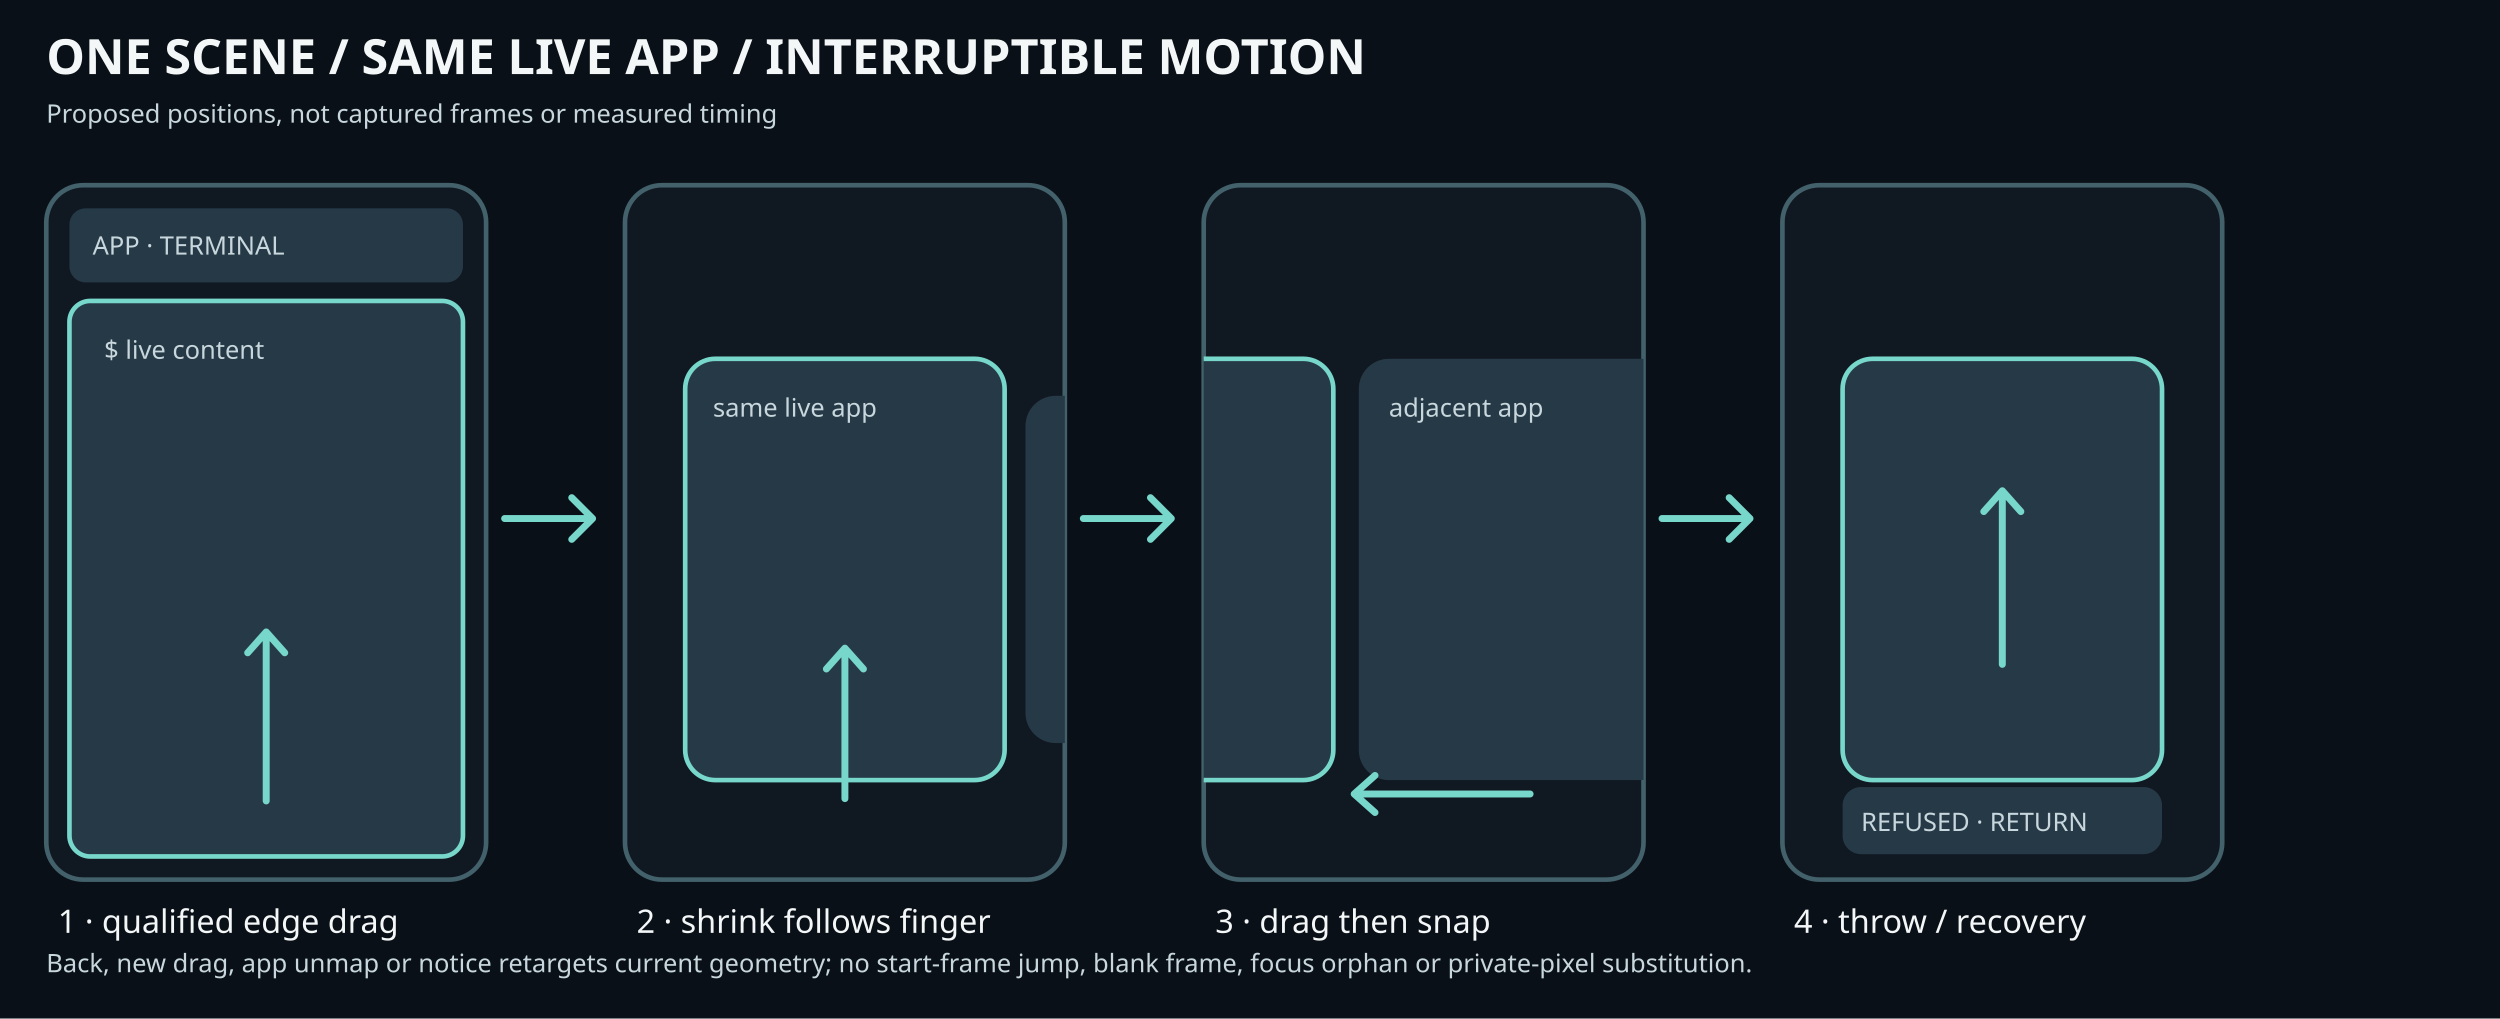
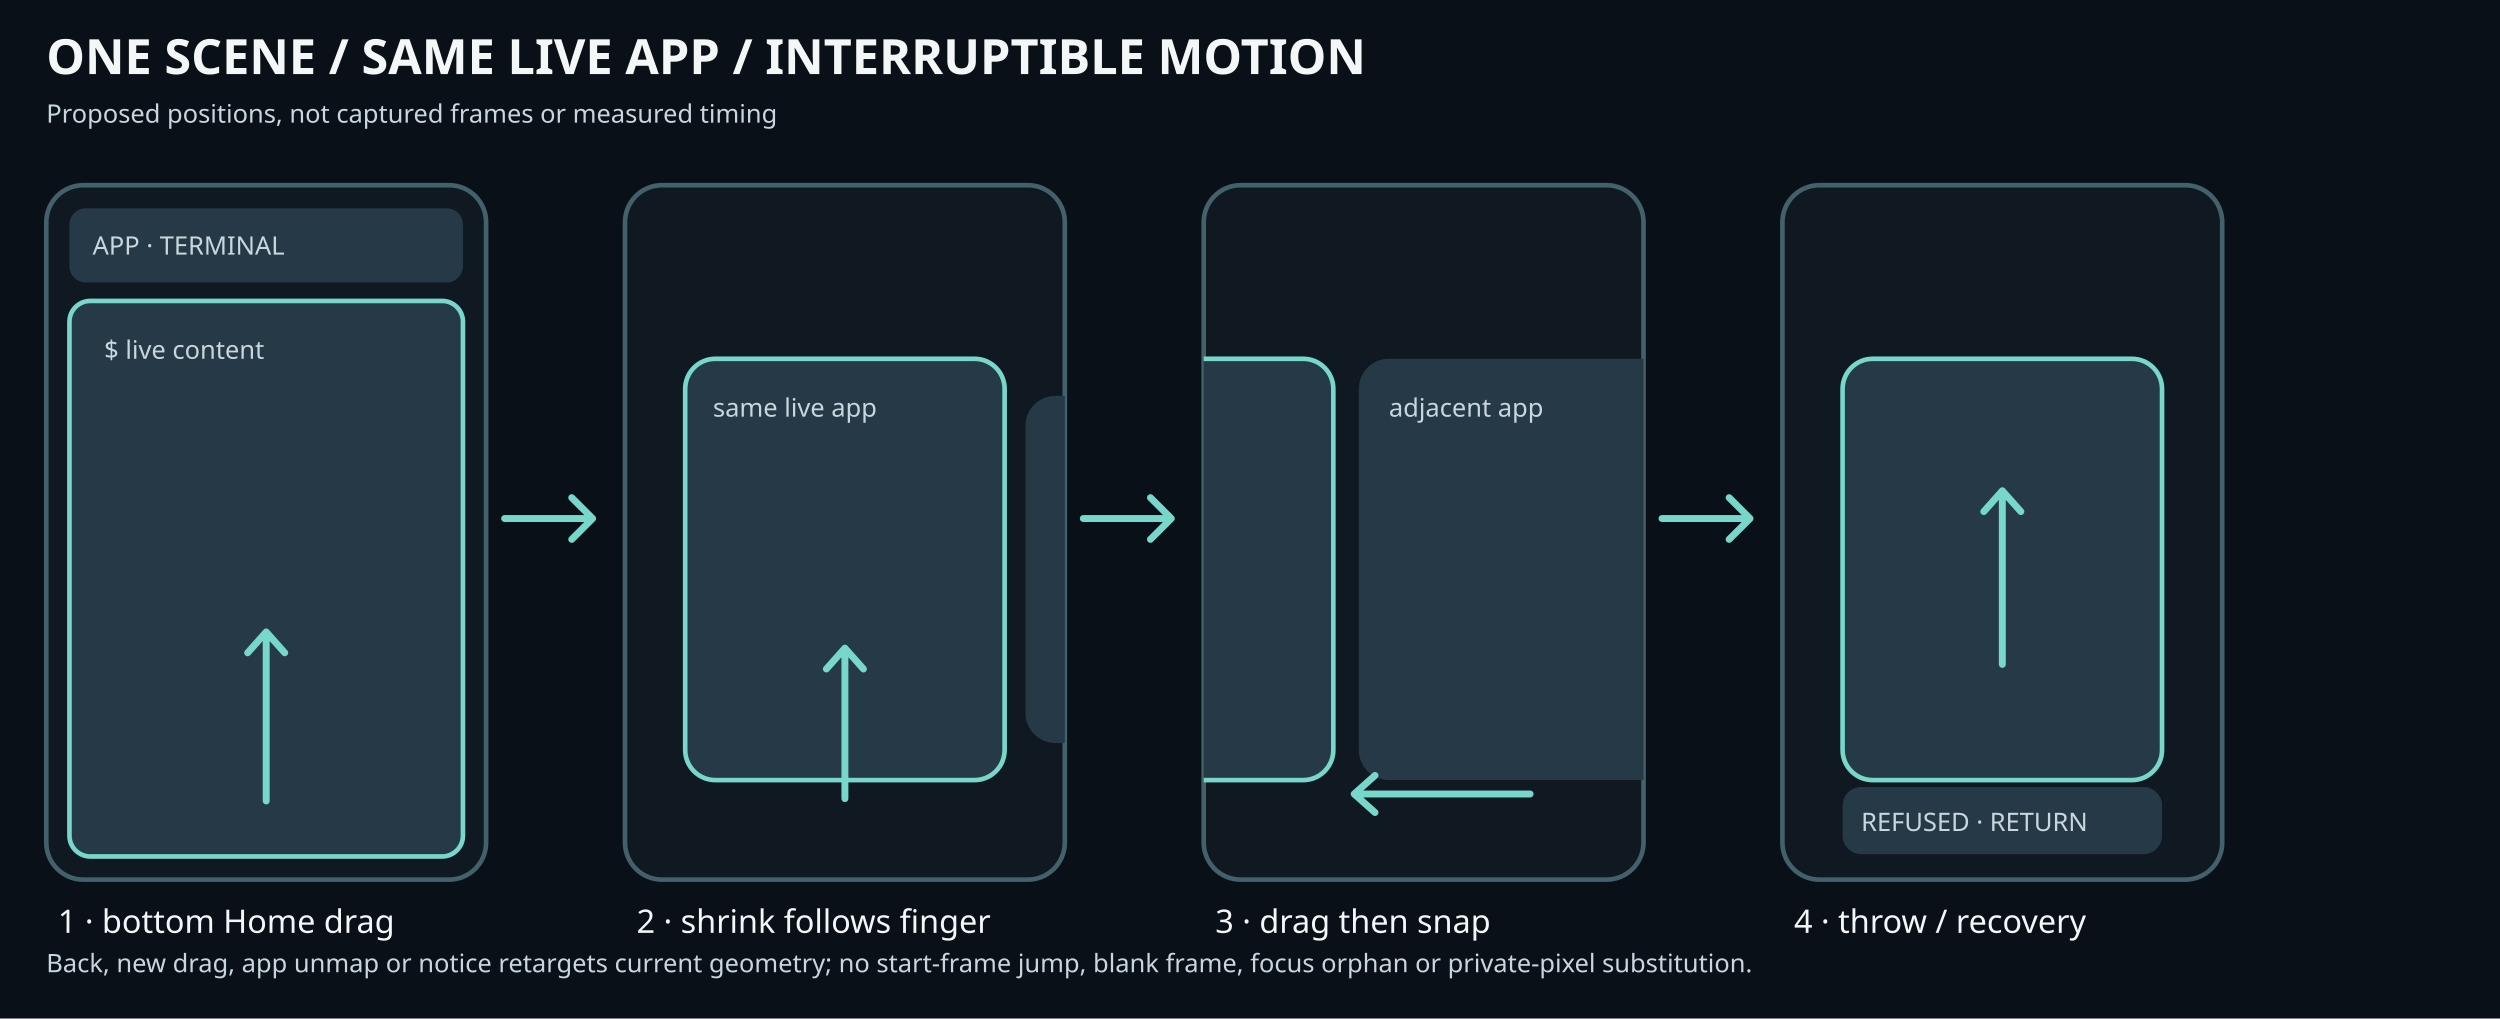
<svg xmlns="http://www.w3.org/2000/svg" width="1080" height="440" viewBox="0 0 1080 440" role="img" aria-label="Proposed app to card to adjacent card motion, with recoverable throw">
  <defs>
    <style>.bg{fill:#0a1017}.screen{fill:#101822;stroke:#42616b;stroke-width:2}.app{fill:#263946;stroke:#78d7cb;stroke-width:2}.other{fill:#263946}.copy{fill:#f4f7f8;font:14px sans-serif}.small{fill:#c8d7dd;font:11px sans-serif}.title{fill:#f4f7f8;font:700 21px sans-serif}.move{stroke:#78d7cb;stroke-width:3;fill:none;stroke-linecap:round;stroke-linejoin:round}</style>
    <clipPath id="clip">
      <rect width="190" height="300" rx="16" />
    </clipPath>
  </defs>
  <rect width="1080" height="440" class="bg" />
  <text x="20" y="32" class="title">ONE SCENE / SAME LIVE APP / INTERRUPTIBLE MOTION</text>
  <text x="20" y="53" class="small">Proposed positions, not captured frames or measured timing</text>
  <g transform="translate(20 80)">
    <rect width="190" height="300" rx="16" class="screen" />
    <rect x="10" y="10" width="170" height="32" rx="7" class="other" />
    <text x="20" y="30" class="small">APP · TERMINAL</text>
    <rect x="10" y="50" width="170" height="240" rx="9" class="app" />
    <text x="25" y="75" class="small">$ live content</text>
    <path d="M95 266v-73m-8 9 8-9 8 9" class="move" />
-     <text x="5" y="323" class="copy">1 · qualified edge drag</text>
+     <text x="5" y="323" class="copy">1 · bottom Home drag</text>
  </g>
  <path d="M218 224h38m-9-9 9 9-9 9" class="move" />
  <g transform="translate(270 80)">
    <rect width="190" height="300" rx="16" class="screen" />
    <g clip-path="url(#clip)">
      <rect x="26" y="75" width="138" height="182" rx="13" class="app" />
      <rect x="173" y="91" width="100" height="150" rx="13" class="other" />
    </g>
    <text x="38" y="100" class="small">same live app</text>
    <path d="M95 265v-65m-8 9 8-9 8 9" class="move" />
    <text x="5" y="323" class="copy">2 · shrink follows finger</text>
  </g>
  <path d="M468 224h38m-9-9 9 9-9 9" class="move" />
  <g transform="translate(520 80)">
    <rect width="190" height="300" rx="16" class="screen" />
    <g clip-path="url(#clip)">
      <rect x="-82" y="75" width="138" height="182" rx="13" class="app" />
      <rect x="67" y="75" width="138" height="182" rx="13" class="other" />
    </g>
    <text x="80" y="100" class="small">adjacent app</text>
    <path d="M141 263H65m9-8-9 8 9 8" class="move" />
    <text x="5" y="323" class="copy">3 · drag then snap</text>
  </g>
  <path d="M718 224h38m-9-9 9 9-9 9" class="move" />
  <g transform="translate(770 80)">
    <rect width="190" height="300" rx="16" class="screen" />
    <rect x="26" y="75" width="138" height="182" rx="13" class="app" />
    <path d="M95 207v-75m-8 9 8-9 8 9" class="move" />
    <rect x="26" y="260" width="138" height="29" rx="8" class="other" />
    <text x="34" y="279" class="small">REFUSED · RETURN</text>
    <text x="5" y="323" class="copy">4 · throw / recovery</text>
  </g>
  <text x="20" y="420" class="small">Back, new drag, app unmap or notice retargets current geometry; no start-frame jump, blank frame, focus orphan or private-pixel substitution.</text>
</svg>
